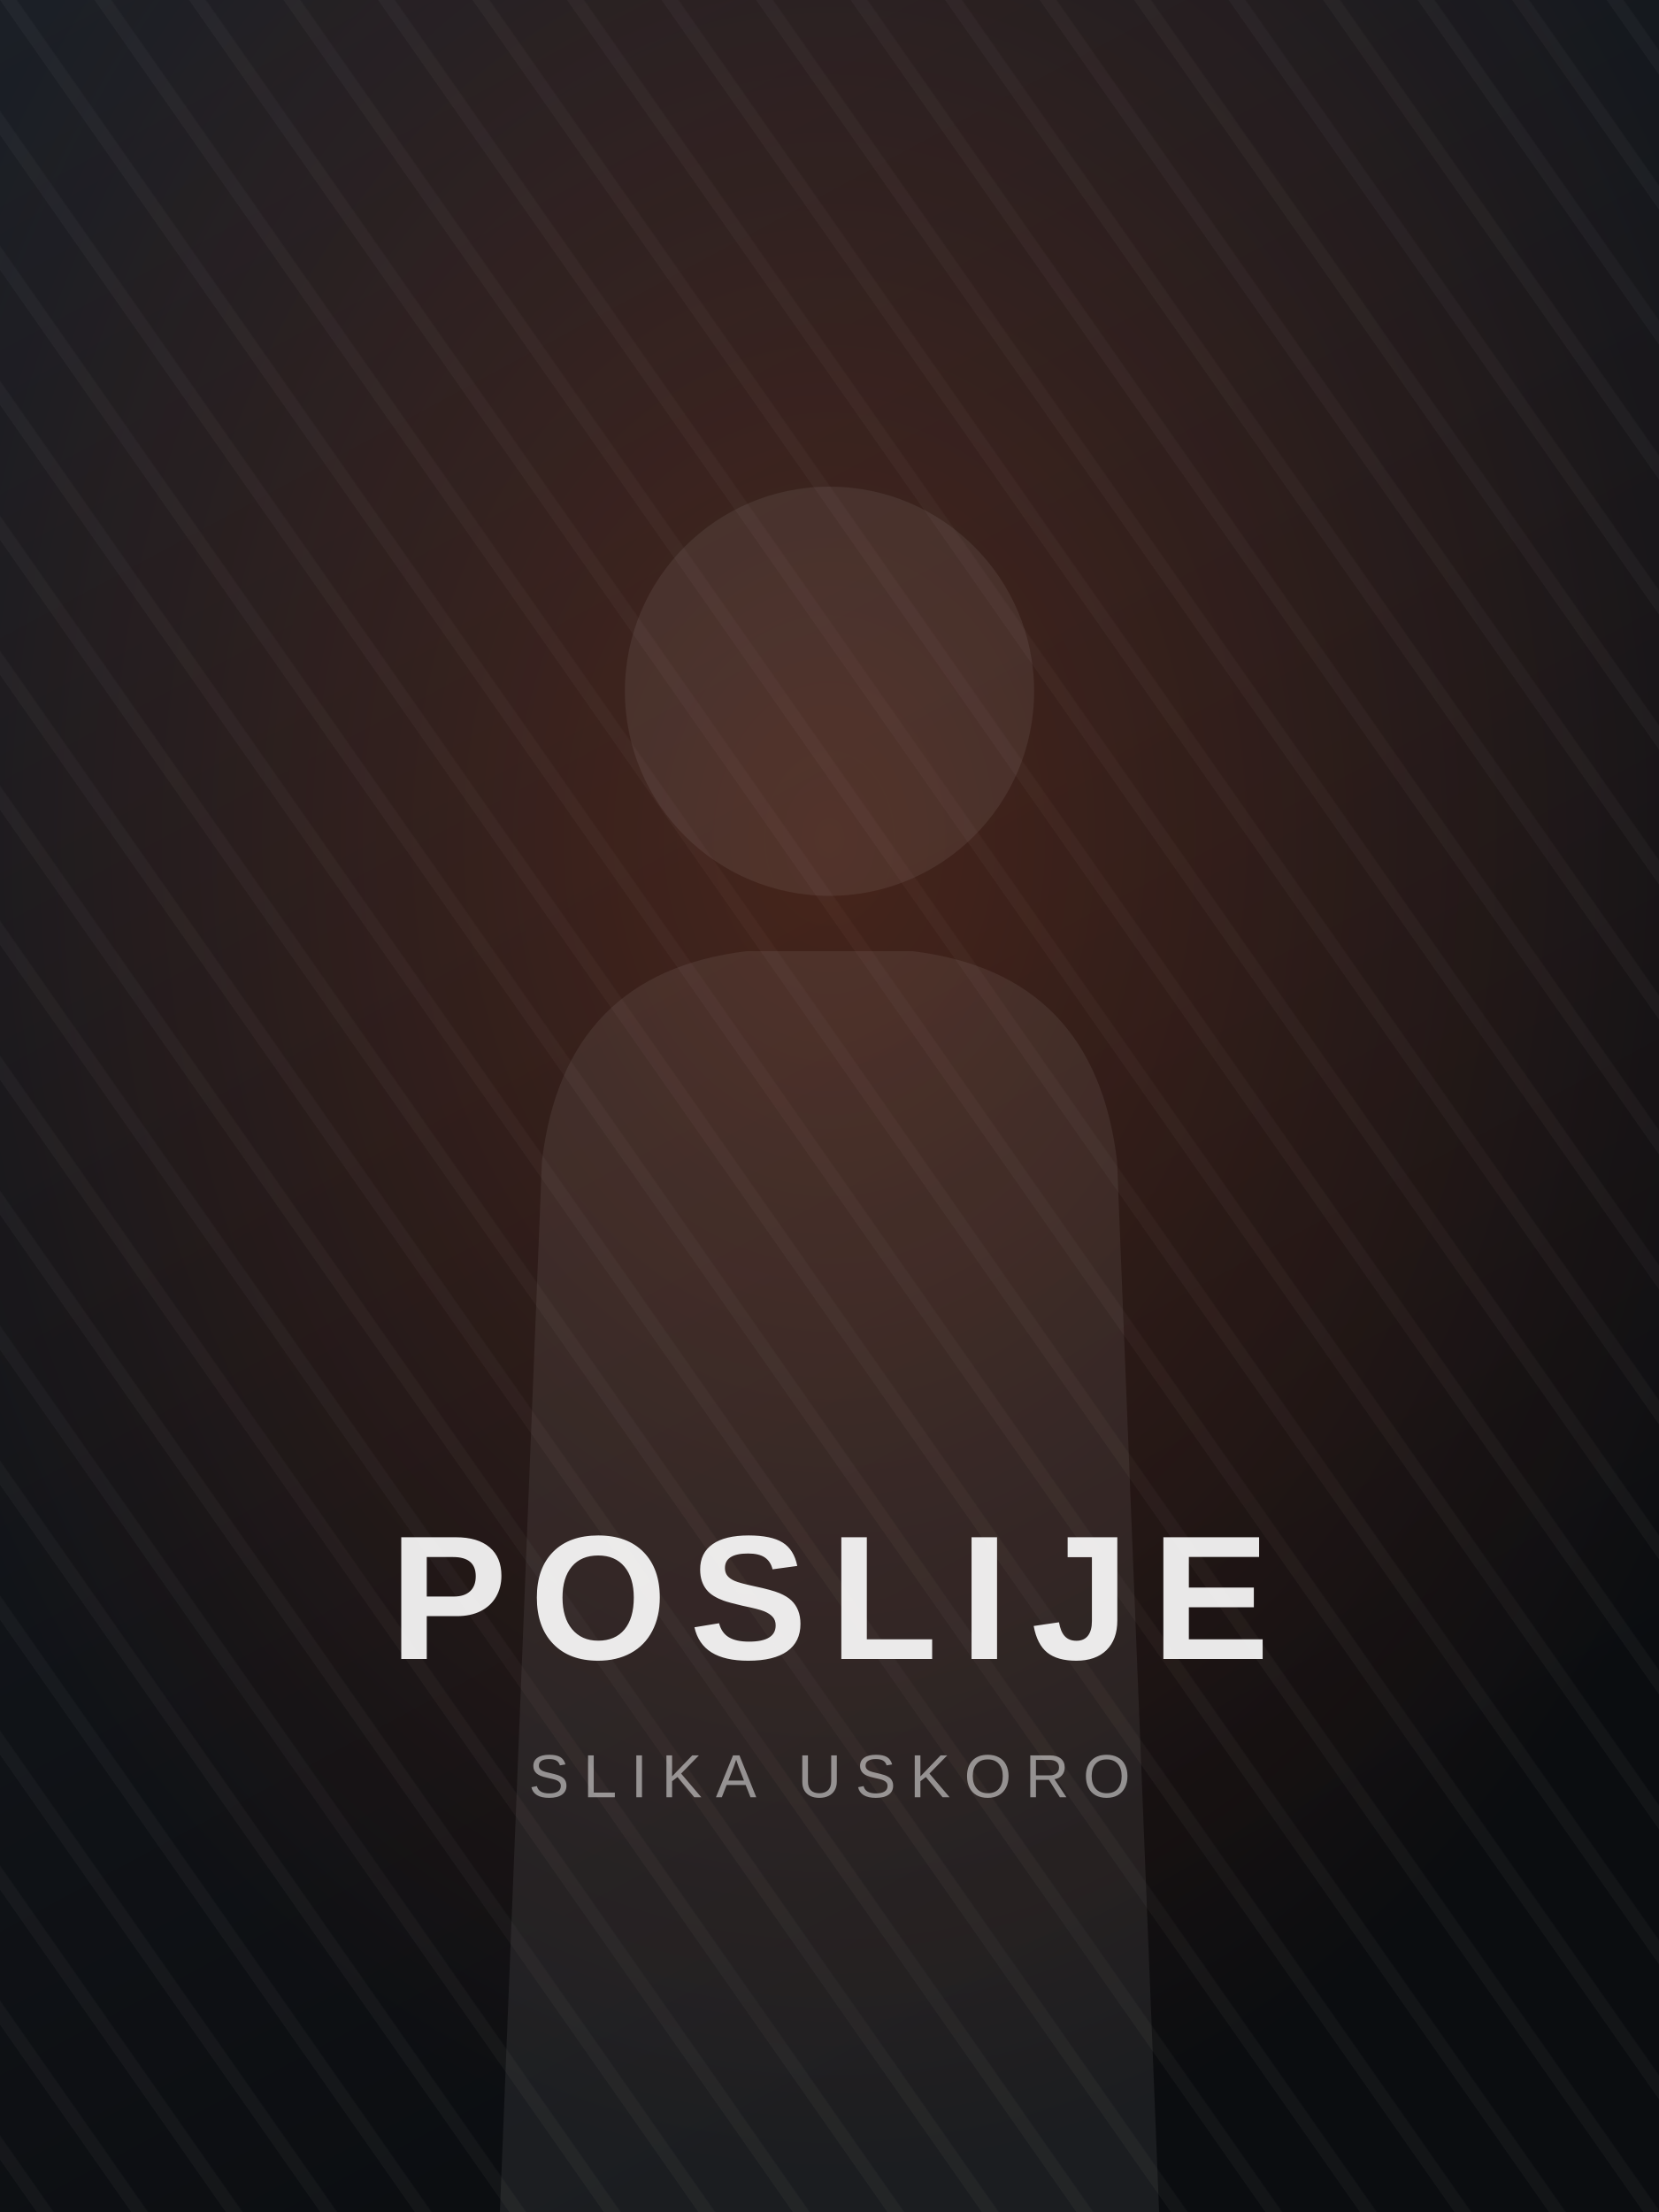
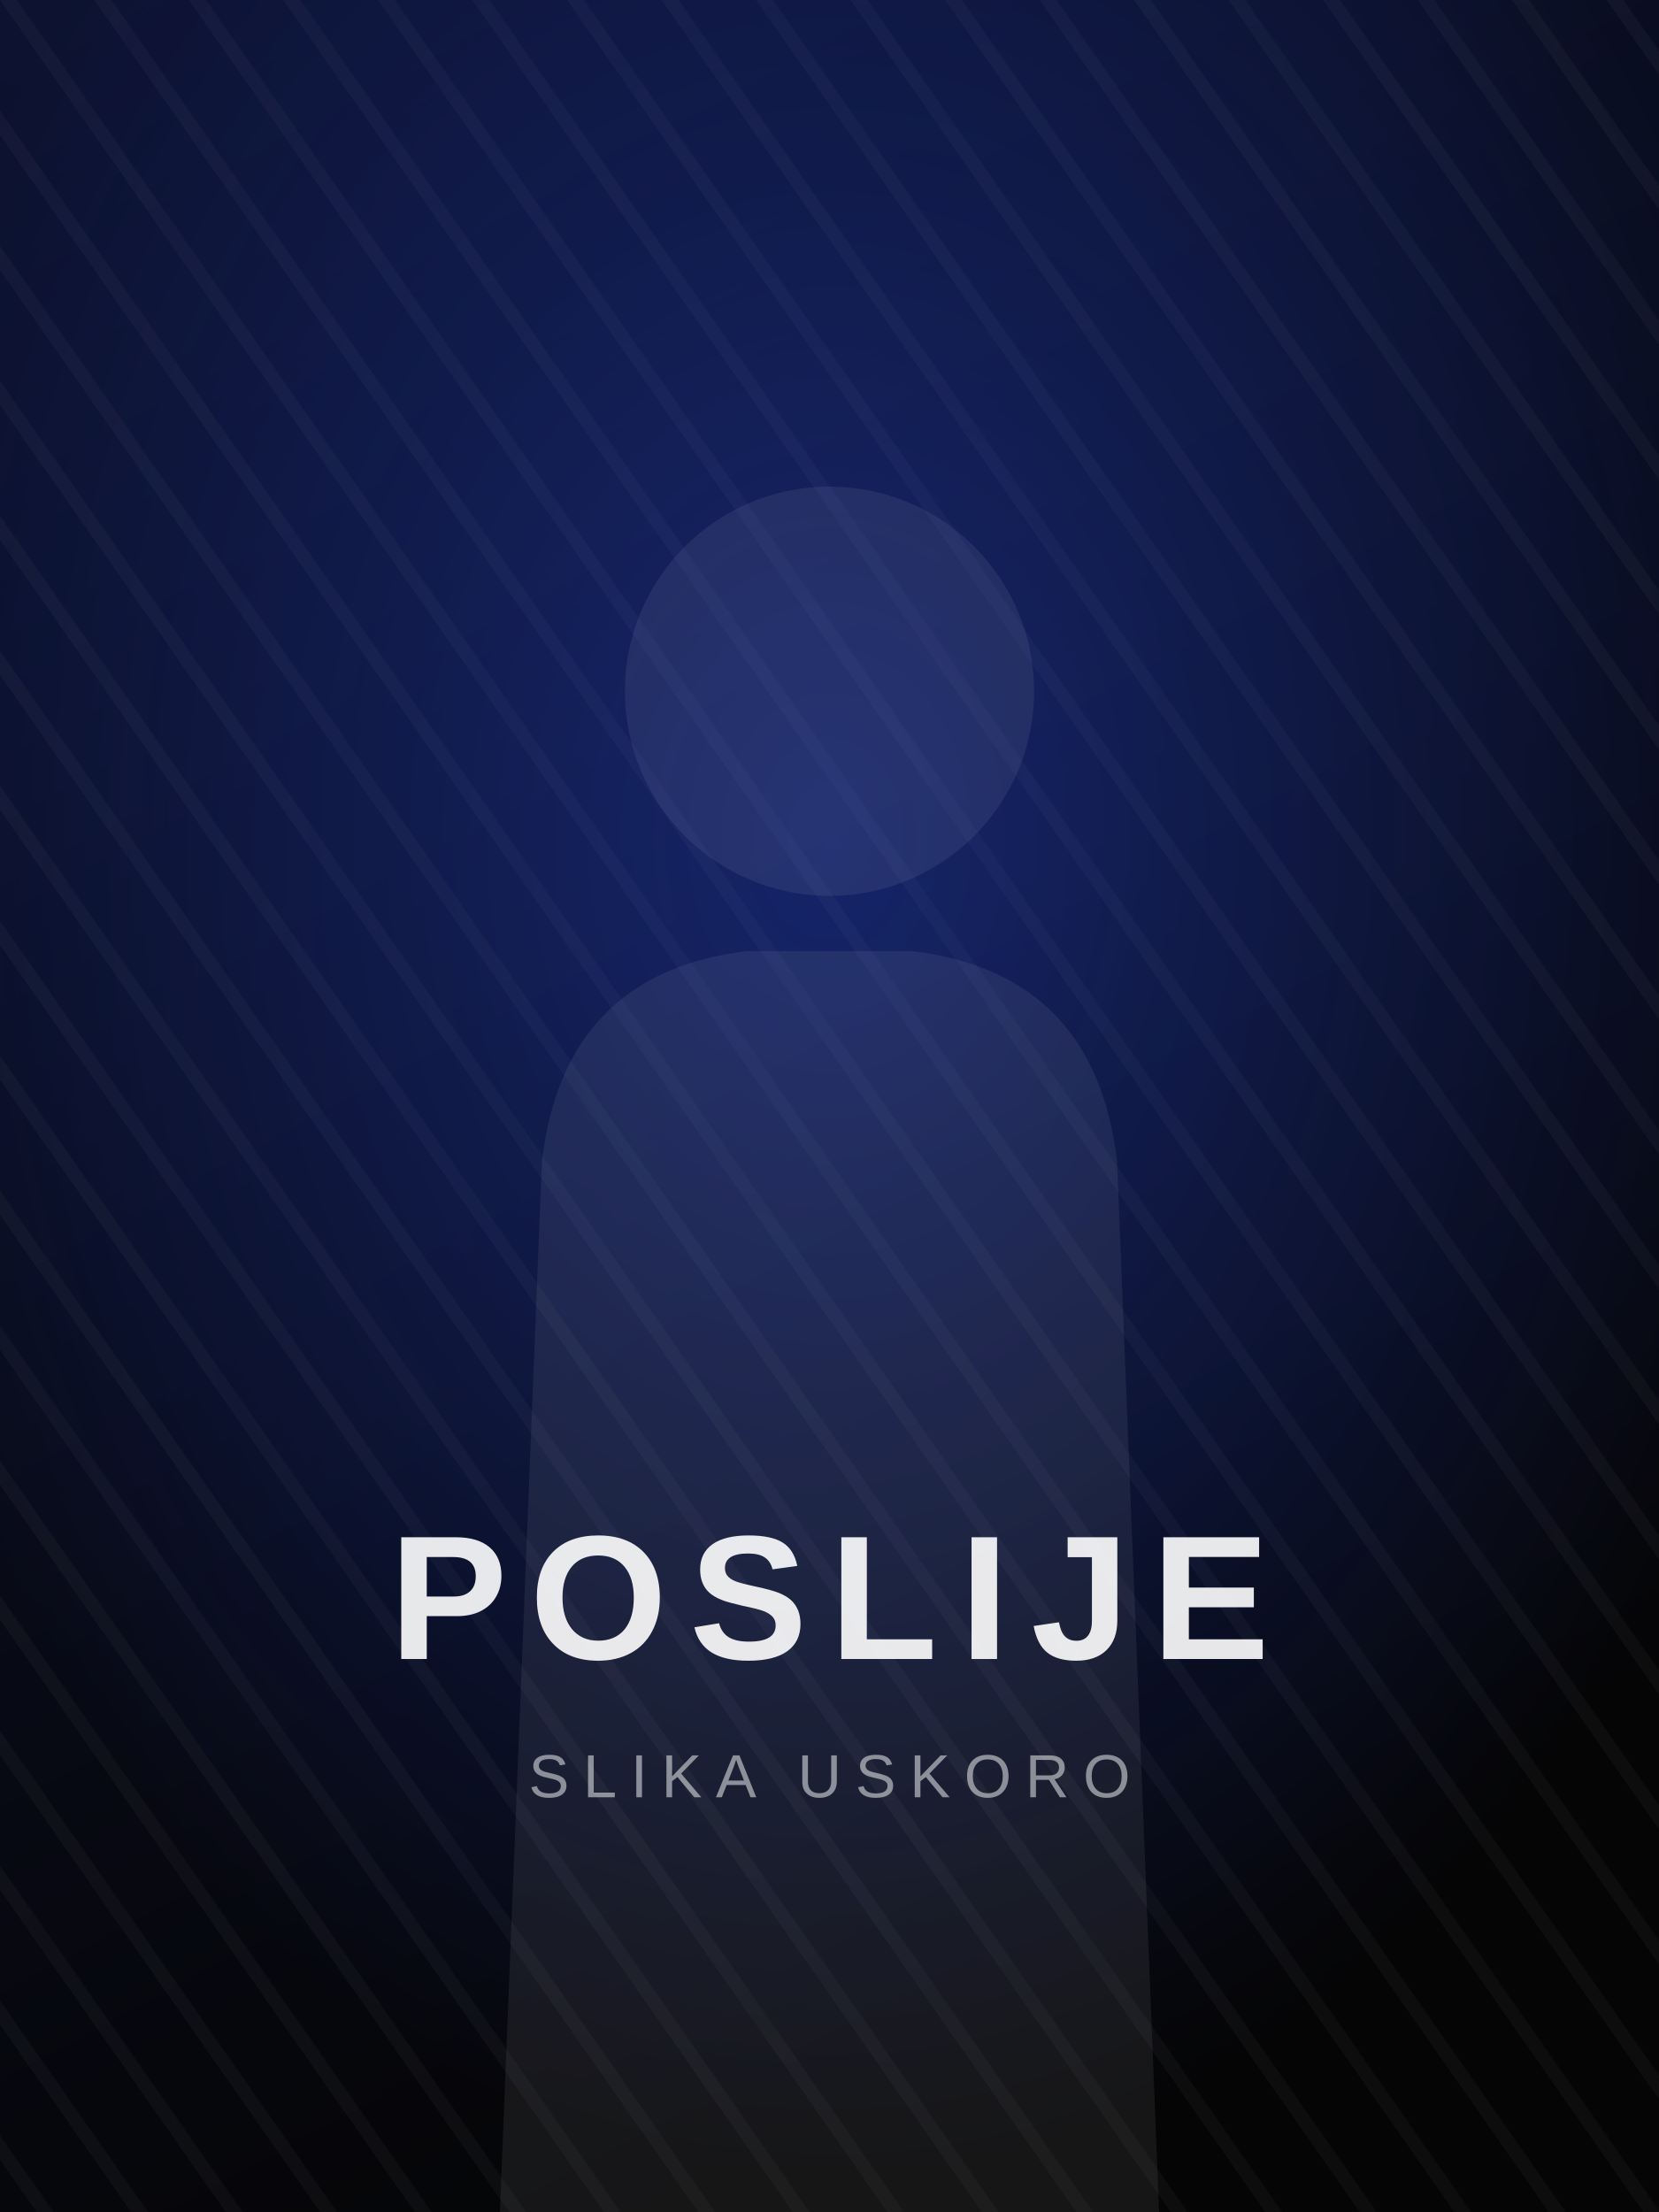
<svg xmlns="http://www.w3.org/2000/svg" width="600" height="800" viewBox="0 0 600 800">
  <defs>
    <linearGradient id="bgt1" x1="0" y1="0" x2="0.4" y2="1">
-       <stop offset="0" stop-color="#1b1f26" />
-       <stop offset="1" stop-color="#0b0d10" />
+       <stop offset="0" stop-color="#0c1230" />
+       <stop offset="1" stop-color="#050506" />
    </linearGradient>
    <radialGradient id="glowt1" cx="0.5" cy="0.38" r="0.6">
-       <stop offset="0" stop-color="#ff5a1f" stop-opacity="0.22" />
-       <stop offset="1" stop-color="#ff5a1f" stop-opacity="0" />
+       <stop offset="0" stop-color="#2f55ff" stop-opacity="0.35" />
+       <stop offset="1" stop-color="#2f55ff" stop-opacity="0" />
    </radialGradient>
    <pattern id="linest1" width="28" height="28" patternUnits="userSpaceOnUse" patternTransform="rotate(-35)">
      <line x1="0" y1="0" x2="0" y2="28" stroke="#ffffff" stroke-opacity="0.035" stroke-width="10" />
    </pattern>
  </defs>
  <rect width="600" height="800" fill="url(#bgt1)" />
  <rect width="600" height="800" fill="url(#linest1)" />
  <rect width="600" height="800" fill="url(#glowt1)" />
  <g fill="#ffffff" fill-opacity="0.07">
    <circle cx="300" cy="250" r="74" />
    <path d="M180 820 L196 420 Q204 352 270 344 L330 344 Q396 352 404 420 L420 820 Z" />
  </g>
  <text x="300.0" y="600" text-anchor="middle" font-family="Oswald, 'Arial Narrow', Arial, Helvetica, sans-serif" font-size="64" font-weight="700" fill="#ffffff" fill-opacity="0.9" letter-spacing="8">POSLIJE</text>
  <text x="300.0" y="650" text-anchor="middle" font-family="Oswald, 'Arial Narrow', Arial, Helvetica, sans-serif" font-size="22" font-weight="400" fill="#ffffff" fill-opacity="0.5" letter-spacing="5">SLIKA USKORO</text>
</svg>
